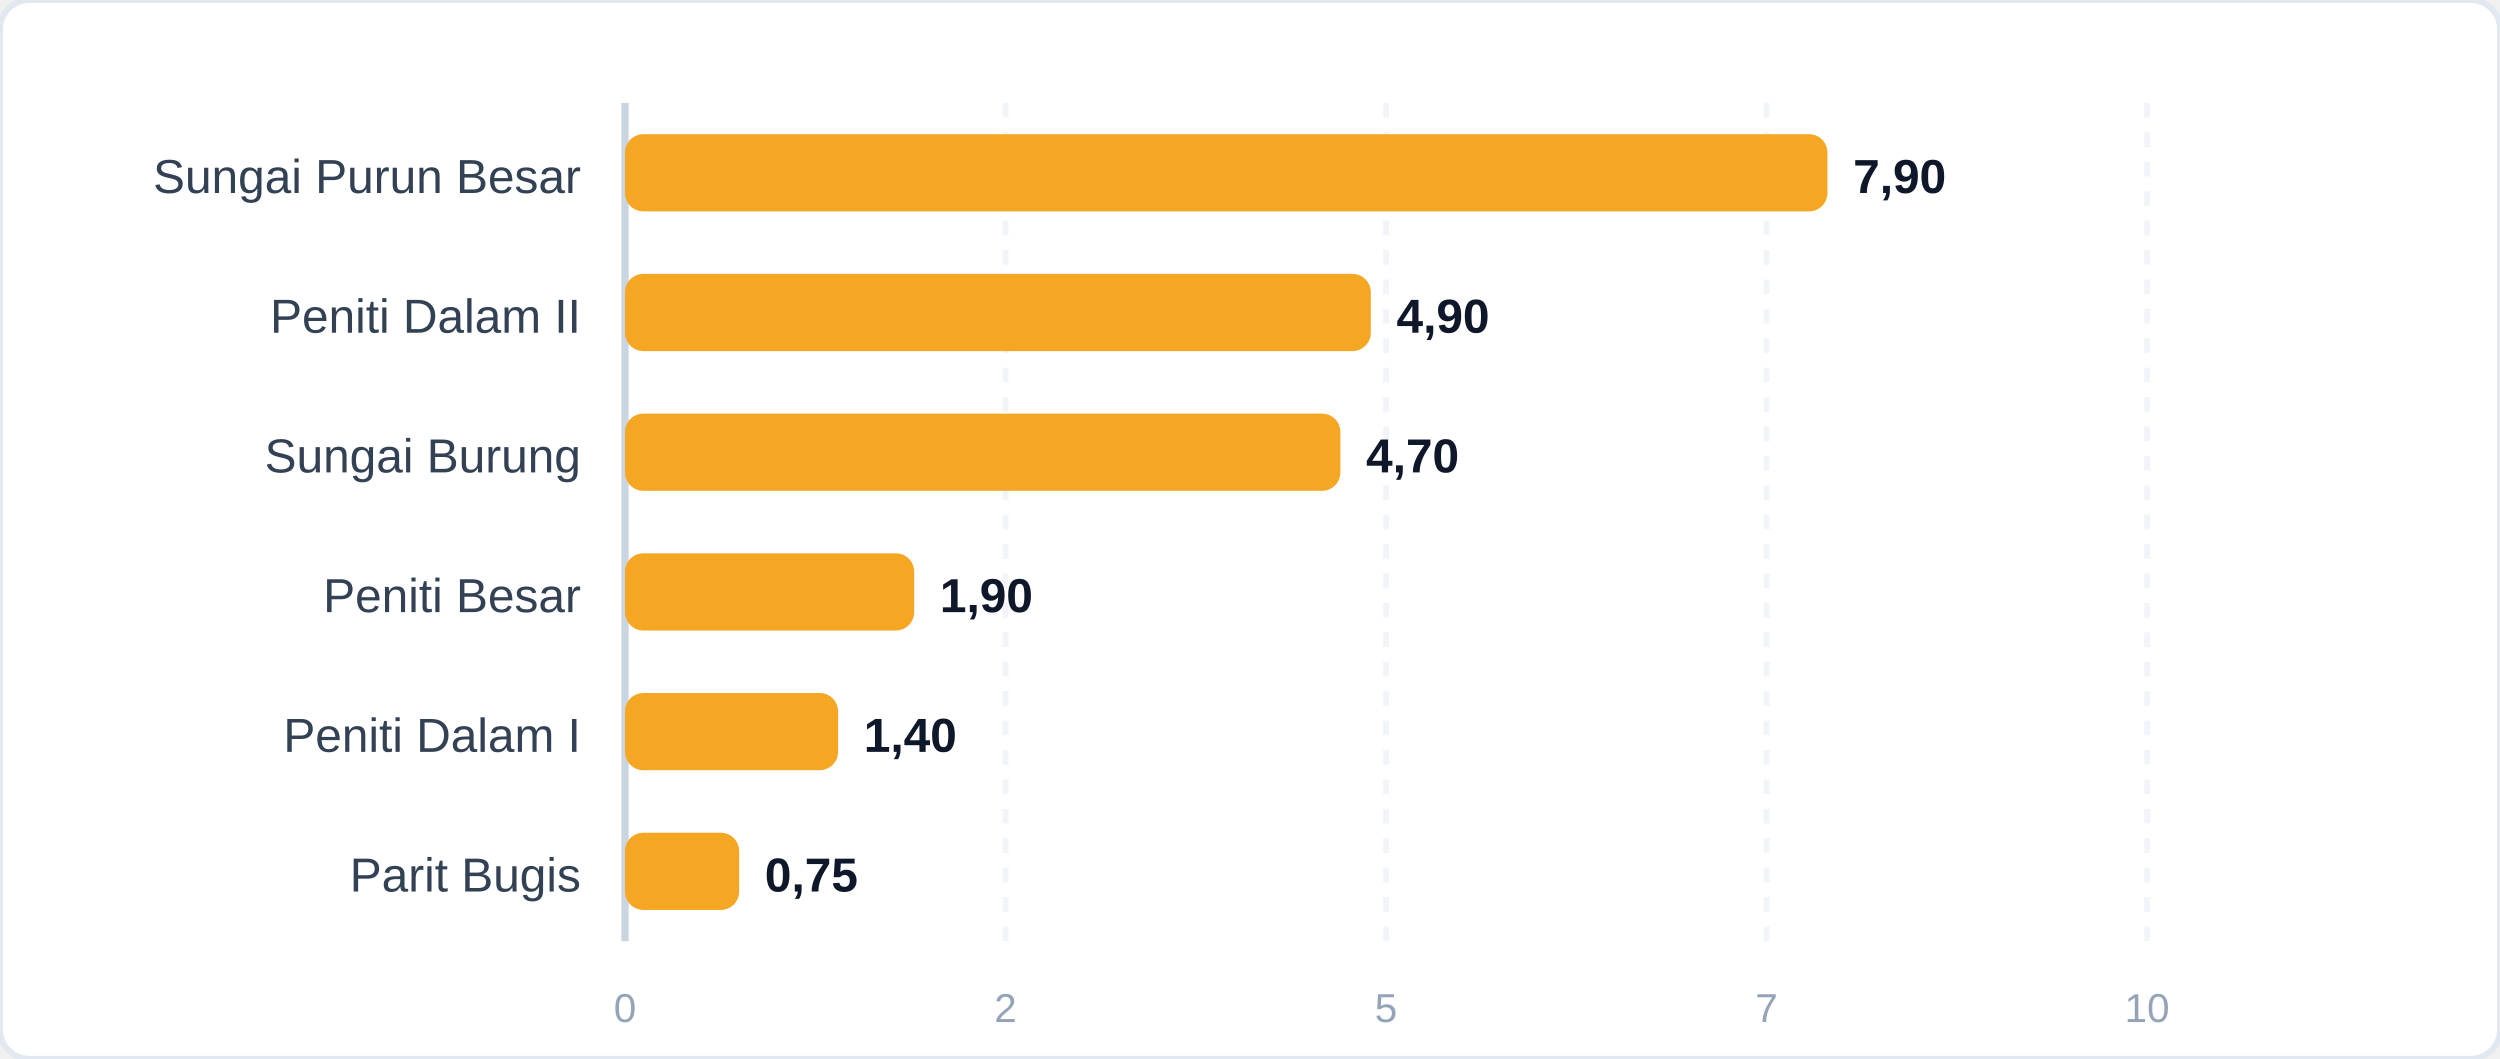
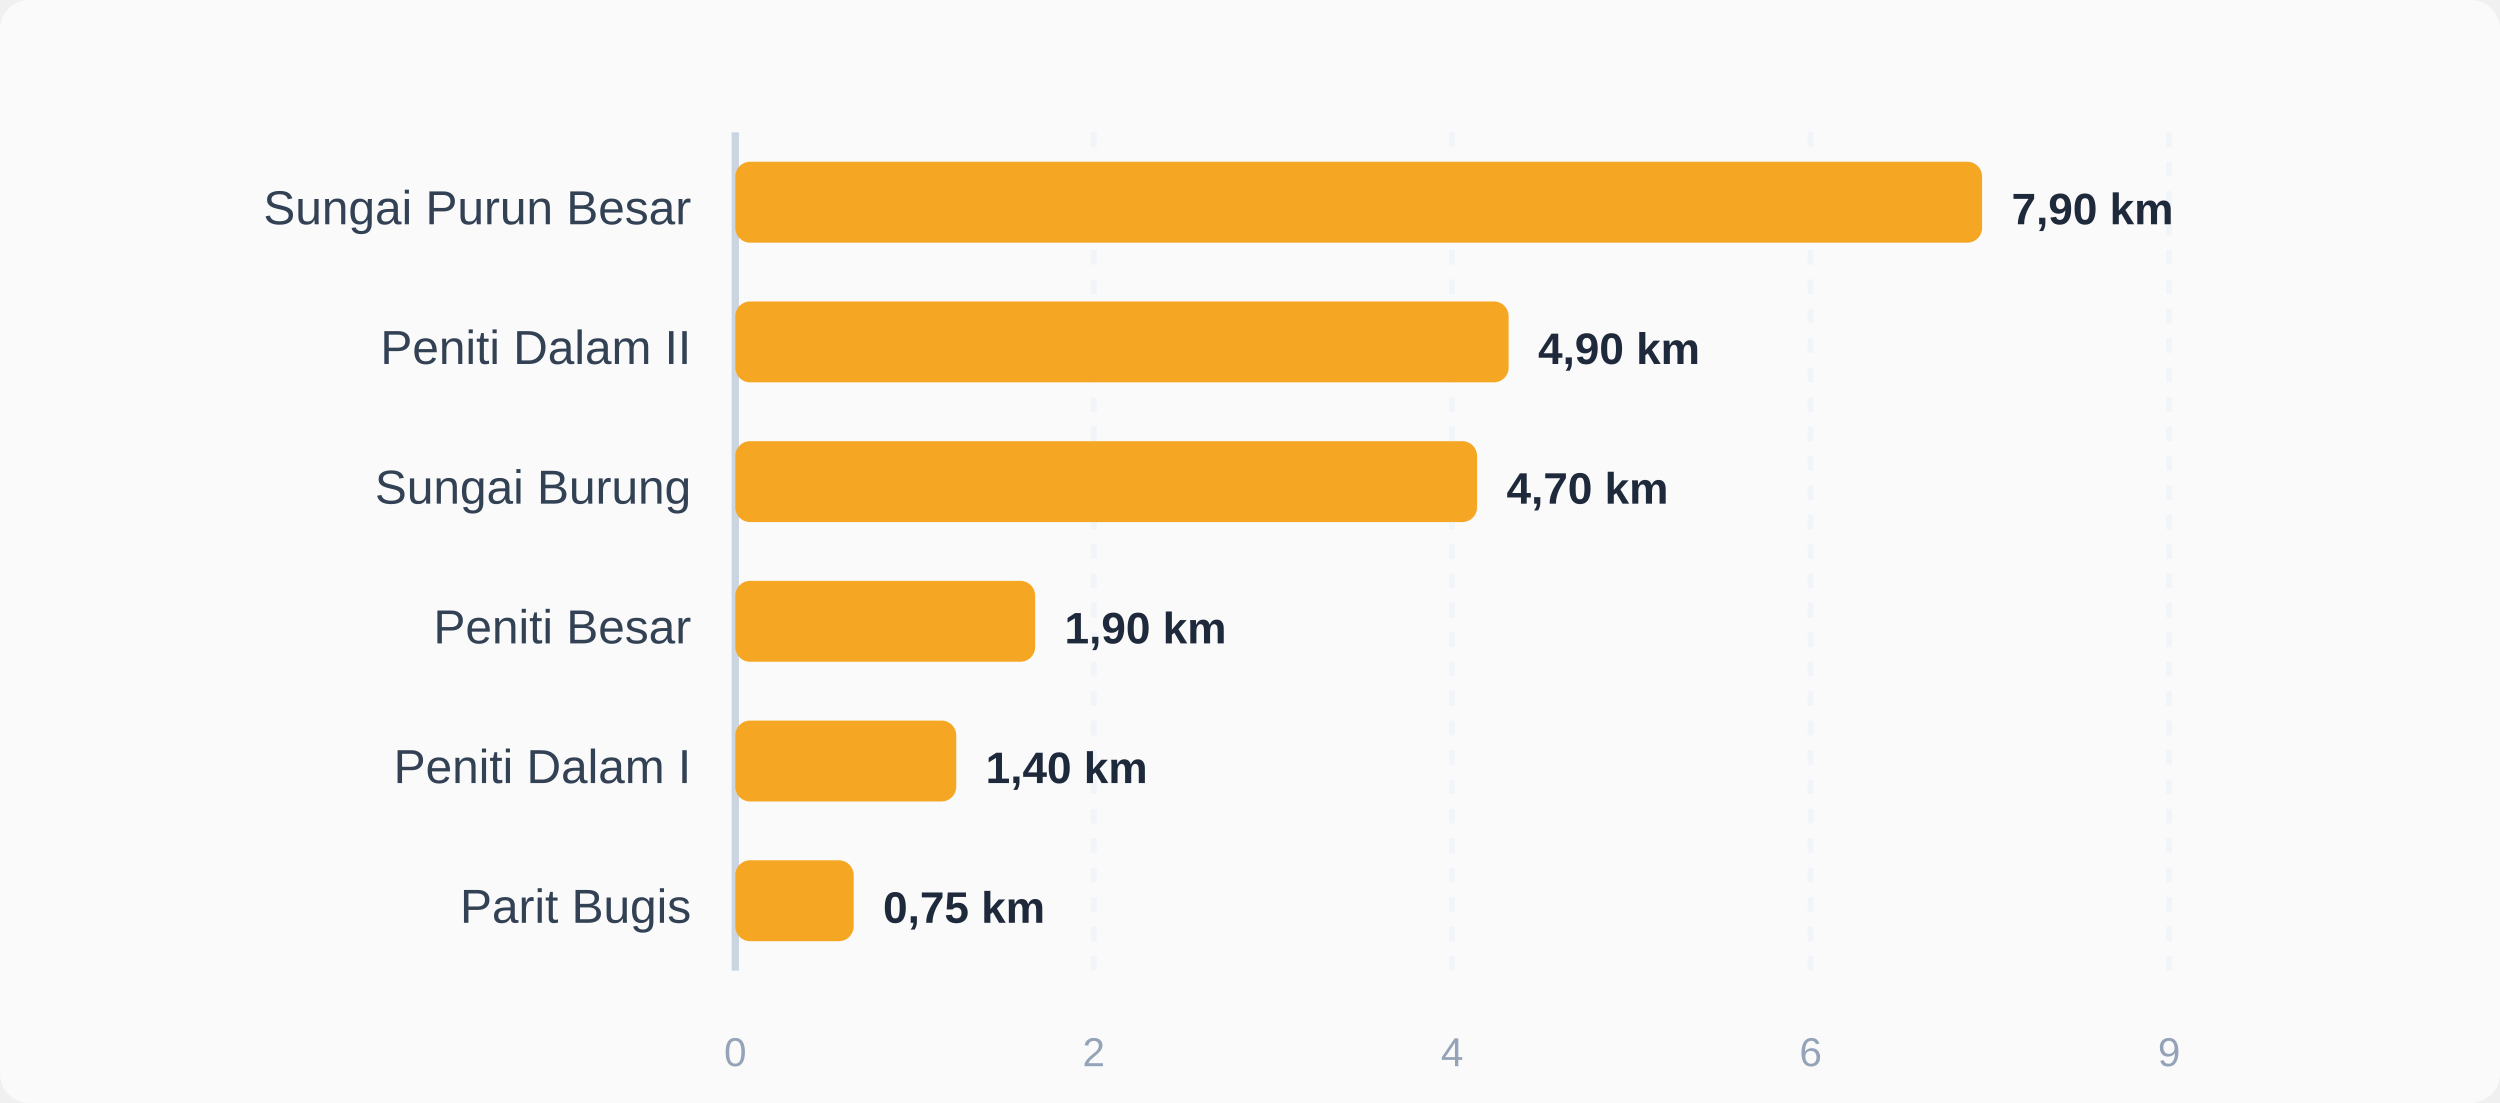
- <svg xmlns="http://www.w3.org/2000/svg" viewBox="0 0 340 144" width="100%" style="font-family: 'Liberation Sans', Arial, sans-serif;">
-   <rect width="340" height="144" rx="4" fill="#FFFFFF" stroke="#E2E8F0" stroke-width="0.8" />
-   <line x1="85.0" y1="14" x2="85.0" y2="128" stroke="#F1F5F9" stroke-width="0.8" stroke-dasharray="2,2" />
-   <text x="85.0" y="139" font-size="5.5" fill="#94A3B8" text-anchor="middle">0</text>
-   <line x1="136.75" y1="14" x2="136.75" y2="128" stroke="#F1F5F9" stroke-width="0.8" stroke-dasharray="2,2" />
-   <text x="136.75" y="139" font-size="5.5" fill="#94A3B8" text-anchor="middle">2</text>
-   <line x1="188.5" y1="14" x2="188.5" y2="128" stroke="#F1F5F9" stroke-width="0.8" stroke-dasharray="2,2" />
-   <text x="188.5" y="139" font-size="5.5" fill="#94A3B8" text-anchor="middle">5</text>
-   <line x1="240.25" y1="14" x2="240.25" y2="128" stroke="#F1F5F9" stroke-width="0.8" stroke-dasharray="2,2" />
-   <text x="240.25" y="139" font-size="5.5" fill="#94A3B8" text-anchor="middle">7</text>
-   <line x1="292.0" y1="14" x2="292.0" y2="128" stroke="#F1F5F9" stroke-width="0.8" stroke-dasharray="2,2" />
-   <text x="292.0" y="139" font-size="5.5" fill="#94A3B8" text-anchor="middle">10</text>
-   <line x1="85" y1="14" x2="85" y2="128" stroke="#CBD5E1" stroke-width="1" />
-   <text x="79" y="26.25" font-size="6.5" fill="#334155" text-anchor="end">Sungai Purun Besar</text>
-   <rect x="85" y="18.25" width="163.53" height="10.5" rx="2.5" fill="#F5A623" />
-   <text x="252.03" y="26.25" font-size="6.5" font-weight="bold" fill="#0F172A">7,90</text>
-   <text x="79" y="45.25" font-size="6.5" fill="#334155" text-anchor="end">Peniti Dalam II</text>
-   <rect x="85" y="37.25" width="101.43" height="10.5" rx="2.5" fill="#F5A623" />
-   <text x="189.93" y="45.25" font-size="6.5" font-weight="bold" fill="#0F172A">4,90</text>
-   <text x="79" y="64.25" font-size="6.5" fill="#334155" text-anchor="end">Sungai Burung</text>
-   <rect x="85" y="56.25" width="97.29" height="10.5" rx="2.5" fill="#F5A623" />
-   <text x="185.79" y="64.25" font-size="6.5" font-weight="bold" fill="#0F172A">4,70</text>
-   <text x="79" y="83.25" font-size="6.5" fill="#334155" text-anchor="end">Peniti Besar</text>
-   <rect x="85" y="75.25" width="39.33" height="10.5" rx="2.5" fill="#F5A623" />
-   <text x="127.83" y="83.25" font-size="6.5" font-weight="bold" fill="#0F172A">1,90</text>
-   <text x="79" y="102.25" font-size="6.5" fill="#334155" text-anchor="end">Peniti Dalam I</text>
-   <rect x="85" y="94.25" width="28.98" height="10.5" rx="2.5" fill="#F5A623" />
-   <text x="117.48" y="102.25" font-size="6.5" font-weight="bold" fill="#0F172A">1,40</text>
-   <text x="79" y="121.25" font-size="6.5" fill="#334155" text-anchor="end">Parit Bugis</text>
-   <rect x="85" y="113.25" width="15.525" height="10.5" rx="2.5" fill="#F5A623" />
-   <text x="104.025" y="121.25" font-size="6.5" font-weight="bold" fill="#0F172A">0,75</text>
+ <svg xmlns="http://www.w3.org/2000/svg" viewBox="0 0 340 150" width="100%" height="150pt" style="font-family: 'Liberation Sans', Arial, sans-serif;">
+   <rect width="340" height="150" fill="#FAFAFA" rx="4" />
+   <line x1="100.0" y1="18" x2="100.0" y2="132" stroke="#F1F5F9" stroke-width="0.8" stroke-dasharray="2,2" />
+   <text x="100.0" y="145" font-size="5.5" fill="#94A3B8" text-anchor="middle">0</text>
+   <line x1="148.75" y1="18" x2="148.75" y2="132" stroke="#F1F5F9" stroke-width="0.8" stroke-dasharray="2,2" />
+   <text x="148.75" y="145" font-size="5.5" fill="#94A3B8" text-anchor="middle">2</text>
+   <line x1="197.5" y1="18" x2="197.5" y2="132" stroke="#F1F5F9" stroke-width="0.8" stroke-dasharray="2,2" />
+   <text x="197.5" y="145" font-size="5.5" fill="#94A3B8" text-anchor="middle">4</text>
+   <line x1="246.25" y1="18" x2="246.25" y2="132" stroke="#F1F5F9" stroke-width="0.8" stroke-dasharray="2,2" />
+   <text x="246.25" y="145" font-size="5.5" fill="#94A3B8" text-anchor="middle">6</text>
+   <line x1="295.0" y1="18" x2="295.0" y2="132" stroke="#F1F5F9" stroke-width="0.8" stroke-dasharray="2,2" />
+   <text x="295.0" y="145" font-size="5.5" fill="#94A3B8" text-anchor="middle">9</text>
+   <line x1="100" y1="18" x2="100" y2="132" stroke="#CBD5E1" stroke-width="1" />
+   <text x="94" y="30.5" font-size="6.5" fill="#334155" text-anchor="end">Sungai Purun Besar</text>
+   <rect x="100" y="22" width="169.565" height="11" rx="2" fill="#F5A623" />
+   <text x="273.565" y="30.5" font-size="6" font-weight="bold" fill="#1E293B">7,90 km</text>
+   <text x="94" y="49.5" font-size="6.5" fill="#334155" text-anchor="end">Peniti Dalam II</text>
+   <rect x="100" y="41" width="105.173" height="11" rx="2" fill="#F5A623" />
+   <text x="209.173" y="49.5" font-size="6" font-weight="bold" fill="#1E293B">4,90 km</text>
+   <text x="94" y="68.5" font-size="6.5" fill="#334155" text-anchor="end">Sungai Burung</text>
+   <rect x="100" y="60" width="100.881" height="11" rx="2" fill="#F5A623" />
+   <text x="204.881" y="68.5" font-size="6" font-weight="bold" fill="#1E293B">4,70 km</text>
+   <text x="94" y="87.5" font-size="6.5" fill="#334155" text-anchor="end">Peniti Besar</text>
+   <rect x="100" y="79" width="40.782" height="11" rx="2" fill="#F5A623" />
+   <text x="144.782" y="87.5" font-size="6" font-weight="bold" fill="#1E293B">1,90 km</text>
+   <text x="94" y="106.5" font-size="6.5" fill="#334155" text-anchor="end">Peniti Dalam I</text>
+   <rect x="100" y="98" width="30.05" height="11" rx="2" fill="#F5A623" />
+   <text x="134.05" y="106.5" font-size="6" font-weight="bold" fill="#1E293B">1,40 km</text>
+   <text x="94" y="125.5" font-size="6.5" fill="#334155" text-anchor="end">Parit Bugis</text>
+   <rect x="100" y="117" width="16.098" height="11" rx="2" fill="#F5A623" />
+   <text x="120.098" y="125.5" font-size="6" font-weight="bold" fill="#1E293B">0,75 km</text>
</svg>
